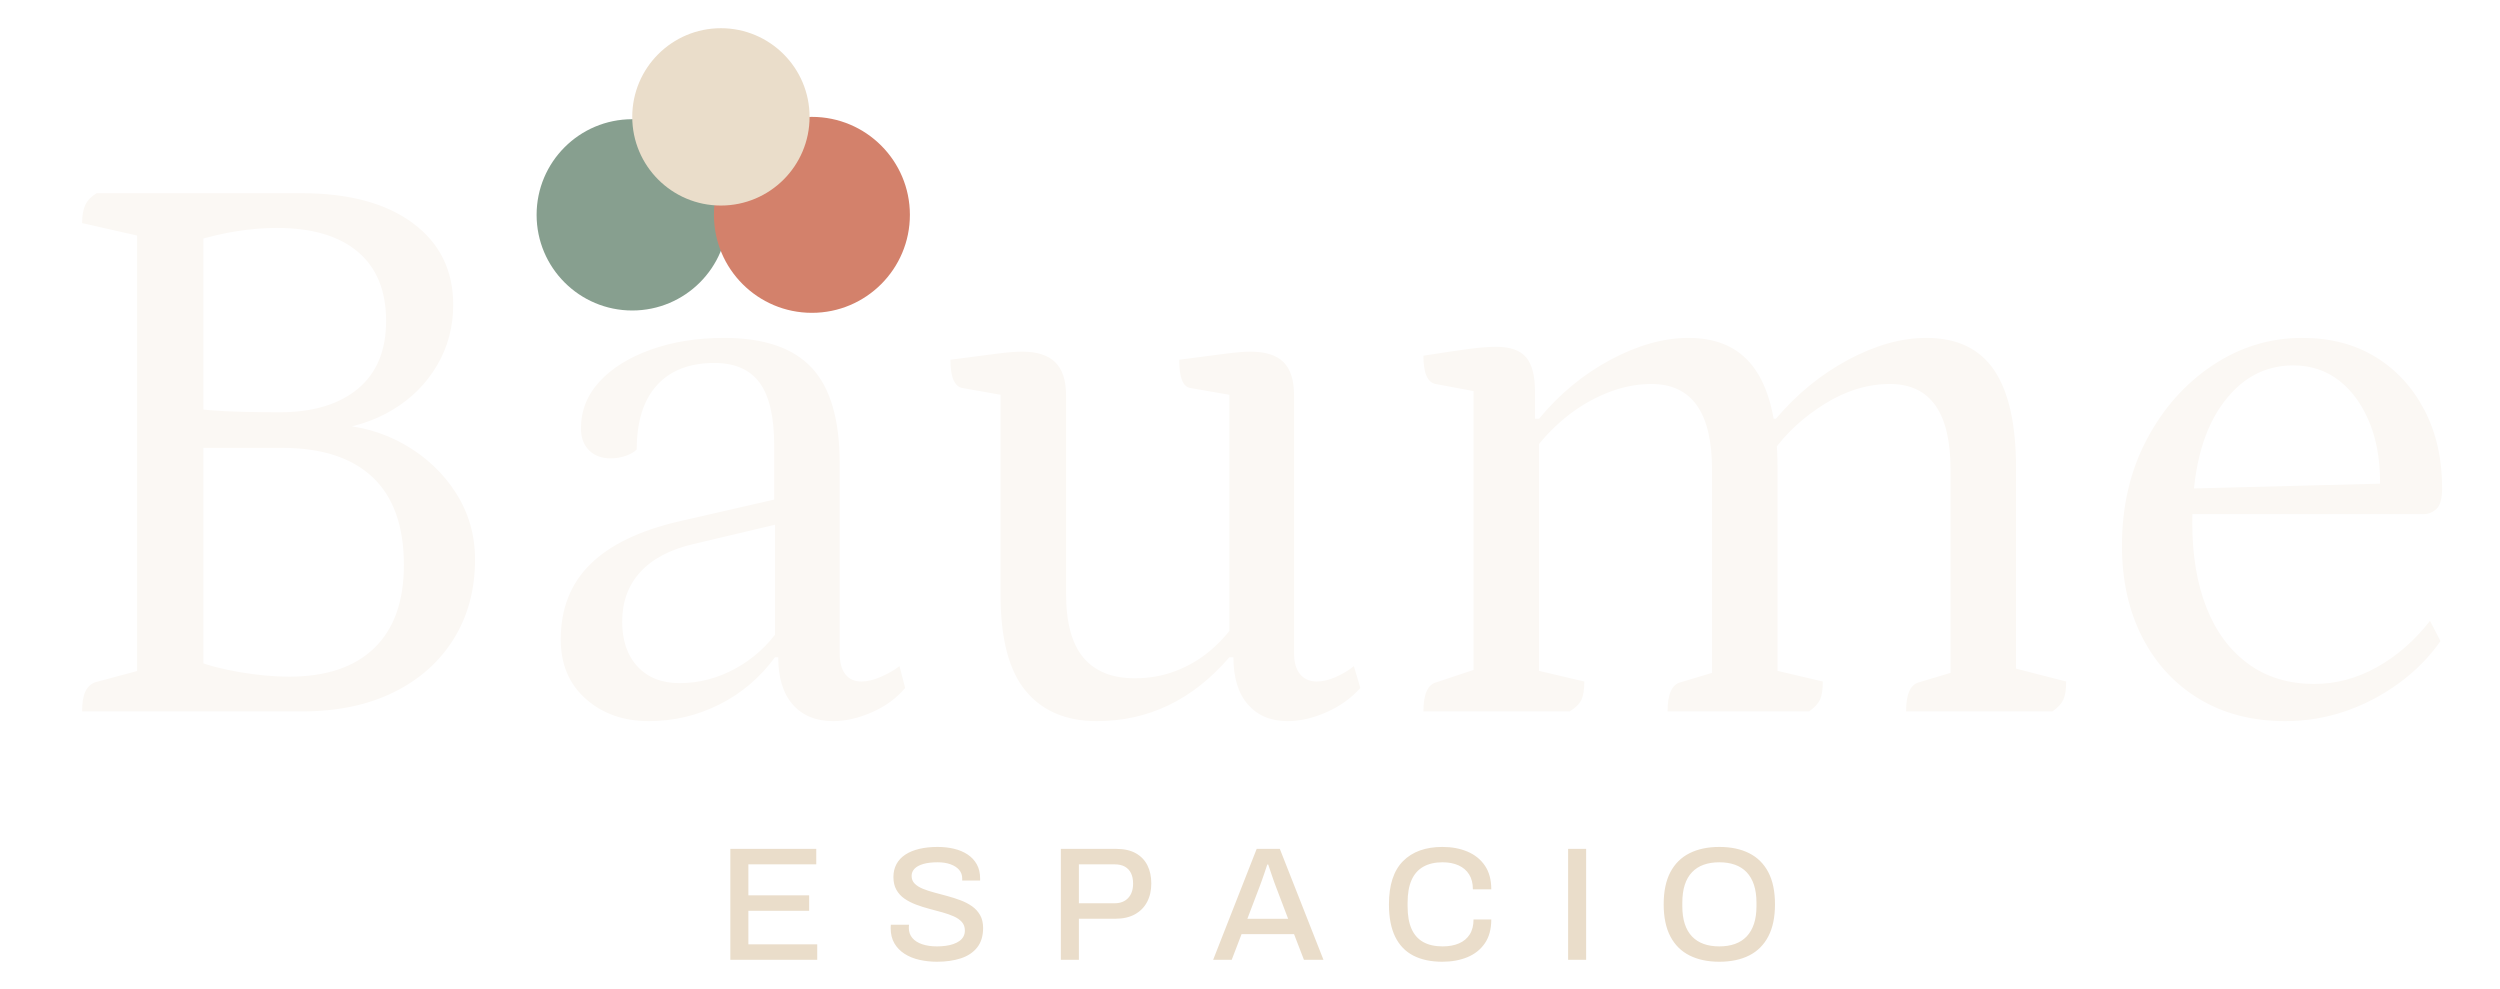
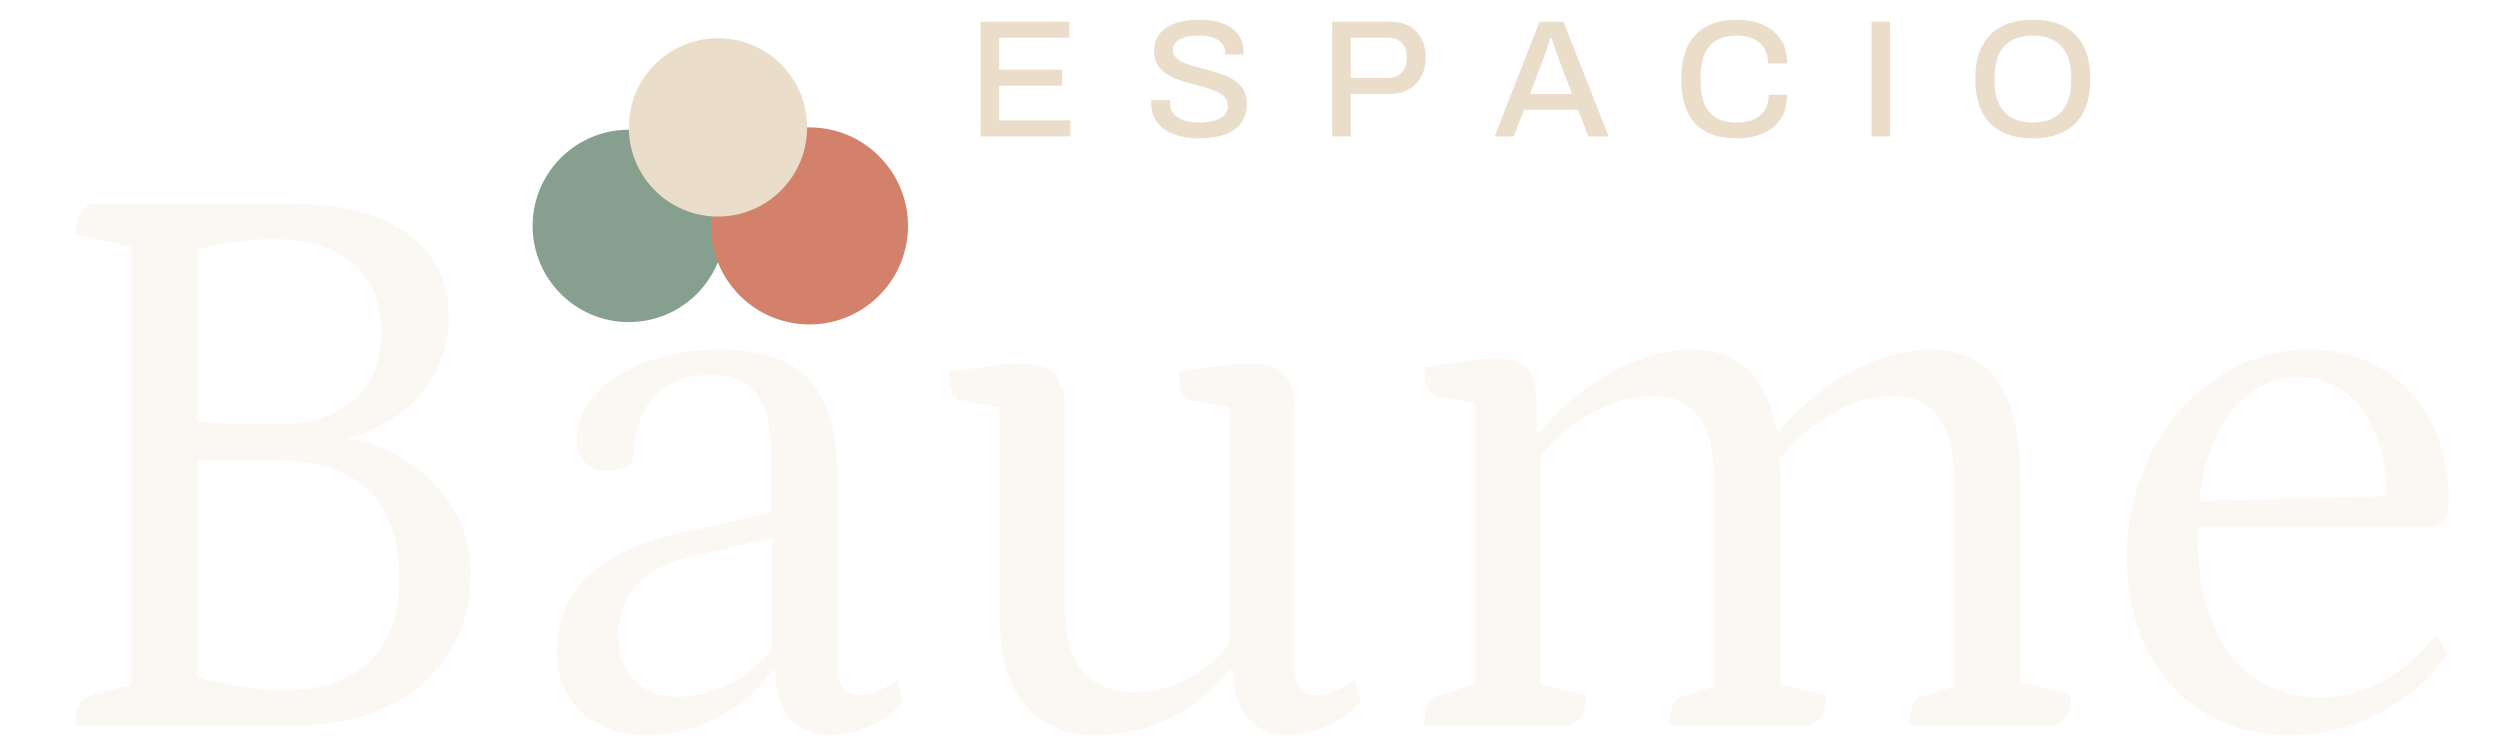
- <svg xmlns="http://www.w3.org/2000/svg" viewBox="-9.33 -9.33 834.88 329.77" width="835" height="330">
-   <path d="M18.09 228.162Q18.09 223.842 19.17 221.547Q20.25 219.252 22.41 218.442L40.5 213.582L36.45 217.902V65.622L40.77 70.212L18.09 65.082Q18.09 61.302 19.17 59.007Q20.25 56.712 22.95 55.092H91.26Q115.02 55.092 128.52 65.082Q142.02 75.072 142.02 92.352Q142.02 103.422 136.62 112.602Q131.22 121.782 121.77 127.452Q112.32 133.122 100.44 134.202L101.52 132.312Q115.02 132.852 125.82 139.062Q136.62 145.272 142.965 155.262Q149.31 165.252 149.31 177.402Q149.31 192.522 142.155 203.997Q135.0 215.472 122.04 221.817Q109.08 228.162 91.53 228.162ZM87.21 216.552Q105.84 216.552 115.695 206.967Q125.55 197.382 125.55 179.292Q125.55 159.852 115.155 149.997Q104.76 140.142 84.78 140.142H55.89L58.59 137.712V214.392L55.89 211.152Q62.1 213.582 70.875 215.067Q79.65 216.552 87.21 216.552ZM58.59 130.692 55.08 126.642Q56.16 127.182 61.02 127.587Q65.88 127.992 72.225 128.127Q78.57 128.262 83.97 128.262Q100.71 128.262 110.16 120.432Q119.61 112.602 119.61 97.752Q119.61 82.632 110.16 74.667Q100.71 66.702 83.16 66.702Q76.68 66.702 69.795 67.782Q62.91 68.862 55.89 71.022L58.59 68.592ZM207.36 231.402Q194.67 231.402 186.3 223.977Q177.93 216.552 177.93 204.132Q177.93 188.742 187.785 179.022Q197.64 169.302 217.35 164.712L252.72 156.612L249.21 159.582V139.332Q249.21 125.022 244.35 118.407Q239.49 111.792 229.23 111.792Q216.81 111.792 210.06 119.217Q203.31 126.642 203.31 140.682Q201.96 142.032 199.53 142.842Q197.1 143.652 194.67 143.652Q190.08 143.652 187.38 140.952Q184.68 138.252 184.68 133.662Q184.68 124.752 190.89 118.002Q197.1 111.252 208.035 107.337Q218.97 103.422 232.47 103.422Q252.45 103.422 261.765 113.412Q271.08 123.402 271.08 145.272V208.722Q271.08 213.312 272.97 215.742Q274.86 218.172 278.37 218.172Q281.34 218.172 284.985 216.552Q288.63 214.932 291.06 213.042L292.95 220.332Q288.63 225.462 281.88 228.432Q275.13 231.402 268.92 231.402Q260.28 231.402 255.42 225.867Q250.56 220.332 250.56 210.072H249.48Q241.92 220.332 230.85 225.867Q219.78 231.402 207.36 231.402ZM217.62 218.712Q227.34 218.712 236.25 213.852Q245.16 208.992 251.1 200.352L249.48 204.942V164.442L252.99 164.982L222.21 172.272Q210.6 174.972 204.525 181.587Q198.45 188.202 198.45 198.192Q198.45 207.642 203.58 213.177Q208.71 218.712 217.62 218.712ZM356.94 231.402Q341.55 231.402 333.18 221.277Q324.81 211.152 324.81 189.282V119.082L328.86 123.132L312.12 120.162Q310.23 119.892 309.15 117.597Q308.07 115.302 308.07 110.712Q318.33 109.362 323.595 108.687Q328.86 108.012 332.1 108.012Q339.39 108.012 343.035 111.522Q346.68 115.032 346.68 122.592V188.742Q346.68 203.322 352.485 210.207Q358.29 217.092 369.63 217.092Q376.92 217.092 383.265 214.662Q389.61 212.232 394.605 208.047Q399.6 203.862 403.11 198.732L401.22 203.322V119.082L405.27 123.132L388.26 120.162Q386.37 119.892 385.425 117.597Q384.48 115.302 384.48 110.712Q394.74 109.362 400.005 108.687Q405.27 108.012 408.24 108.012Q415.8 108.012 419.31 111.522Q422.82 115.032 422.82 122.592V208.722Q422.82 213.312 424.845 215.742Q426.87 218.172 430.38 218.172Q433.35 218.172 436.725 216.687Q440.1 215.202 442.8 213.042L444.96 220.332Q440.37 225.462 433.62 228.432Q426.87 231.402 420.66 231.402Q412.29 231.402 407.43 225.867Q402.57 220.332 402.57 210.072H401.22Q382.86 231.402 356.94 231.402ZM466.02 228.162Q466.02 219.522 470.34 218.442L485.73 213.312L482.76 217.092V117.732L486.0 121.782L470.07 118.812Q466.02 118.002 466.02 109.362Q476.28 107.742 481.545 107.067Q486.81 106.392 490.32 106.392Q497.34 106.392 500.31 109.902Q503.28 113.412 503.28 121.242V131.232L502.2 130.422H504.63Q514.89 118.002 528.525 110.712Q542.16 103.422 554.58 103.422Q569.7 103.422 576.99 114.222Q584.28 125.022 584.28 146.892V217.632L581.04 213.852L599.4 218.172Q599.4 222.222 598.455 224.247Q597.51 226.272 594.81 228.162H547.56Q547.56 219.522 551.88 218.442L565.38 214.392L562.41 218.172V147.432Q562.41 118.812 542.16 118.812Q534.6 118.812 527.04 121.917Q519.48 125.022 513.135 130.287Q506.79 135.552 502.47 141.762L504.63 136.632V217.632L501.39 213.852L519.75 218.172Q519.75 222.222 518.805 224.247Q517.86 226.272 514.89 228.162ZM627.21 228.162Q627.21 219.522 631.53 218.442L645.03 214.392L642.06 218.172V147.432Q642.06 118.812 621.81 118.812Q610.74 118.812 600.075 125.427Q589.41 132.042 582.66 141.492L579.69 130.422H583.74Q594.27 118.002 607.905 110.712Q621.54 103.422 633.96 103.422Q649.35 103.422 656.64 114.222Q663.93 125.022 663.93 146.892V216.552L660.69 213.042L680.67 218.172Q680.67 222.222 679.725 224.247Q678.78 226.272 676.08 228.162ZM753.84 231.402Q737.37 231.402 725.085 223.977Q712.8 216.552 706.05 203.322Q699.3 190.092 699.3 172.812Q699.3 153.102 707.535 137.442Q715.77 121.782 729.54 112.602Q743.31 103.422 759.51 103.422Q773.55 103.422 783.945 109.767Q794.34 116.112 800.28 127.452Q806.22 138.792 806.22 153.642Q806.22 158.772 804.33 160.527Q802.44 162.282 800.01 162.282H714.96V153.912L788.4 152.022L785.43 154.992Q785.97 142.032 782.325 132.582Q778.68 123.132 772.065 117.867Q765.45 112.602 756.54 112.602Q741.69 112.602 732.24 126.372Q722.79 140.142 722.79 165.252Q722.79 181.452 727.515 193.467Q732.24 205.482 741.42 212.232Q750.6 218.982 763.56 218.982Q774.36 218.982 784.35 213.447Q794.34 207.912 802.17 197.922L805.68 204.672Q800.01 212.772 791.64 218.847Q783.27 224.922 773.685 228.162Q764.1 231.402 753.84 231.402Z" fill="#fbf8f4" />
-   <circle cx="201.81" cy="62.33" r="31.94" fill="#879f8f" />
-   <circle cx="261.81" cy="62.33" r="32.72" fill="#d3816b" />
-   <circle cx="231.42" cy="29.61" r="29.61" fill="#eaddca" />
-   <path d="M234.568 311.106V274.062H263.261V279.229H240.59V289.577H260.885V294.743H240.59V305.94H263.585V311.106ZM303.583 311.754Q300.531 311.754 297.73 311.125Q294.928 310.496 292.768 309.118Q290.608 307.739 289.36 305.62Q288.111 303.5 288.111 300.505Q288.111 300.194 288.132 299.903Q288.152 299.612 288.165 299.397H294.241Q294.228 299.545 294.201 299.868Q294.174 300.191 294.174 300.433Q294.174 302.426 295.344 303.813Q296.515 305.2 298.649 305.914Q300.784 306.629 303.574 306.629Q305.093 306.629 306.49 306.439Q307.887 306.249 309.057 305.844Q310.226 305.439 311.091 304.813Q311.956 304.187 312.424 303.321Q312.891 302.455 312.891 301.316Q312.891 299.606 311.886 298.481Q310.882 297.357 309.189 296.602Q307.496 295.848 305.358 295.255Q303.219 294.661 300.96 294.067Q298.701 293.473 296.563 292.663Q294.425 291.852 292.732 290.69Q291.039 289.528 290.034 287.752Q289.029 285.976 289.029 283.464Q289.029 281.03 290.051 279.138Q291.072 277.247 293.012 275.978Q294.952 274.709 297.671 274.062Q300.391 273.414 303.787 273.414Q306.718 273.414 309.284 274.029Q311.851 274.643 313.809 275.94Q315.768 277.237 316.876 279.229Q317.983 281.221 317.983 283.99V284.638H312.002V283.953Q312.002 282.243 310.959 281.051Q309.915 279.86 308.077 279.2Q306.238 278.54 303.838 278.54Q300.975 278.54 299.03 279.098Q297.085 279.655 296.095 280.678Q295.105 281.7 295.105 283.101Q295.105 284.622 296.11 285.645Q297.115 286.668 298.814 287.368Q300.514 288.069 302.652 288.635Q304.79 289.201 307.043 289.816Q309.295 290.43 311.433 291.227Q313.571 292.024 315.271 293.219Q316.971 294.415 317.975 296.183Q318.98 297.952 318.98 300.449Q318.98 304.489 316.995 306.988Q315.009 309.486 311.538 310.62Q308.066 311.754 303.583 311.754ZM344.944 311.106V274.062H363.375Q367.348 274.062 369.942 275.507Q372.537 276.952 373.841 279.539Q375.145 282.126 375.145 285.627Q375.145 289.14 373.741 291.794Q372.337 294.448 369.667 295.92Q366.998 297.392 363.168 297.392H350.966V311.106ZM350.966 292.225H362.9Q365.77 292.225 367.42 290.475Q369.069 288.724 369.069 285.654Q369.069 283.606 368.375 282.185Q367.681 280.764 366.321 279.997Q364.96 279.229 362.9 279.229H350.966ZM395.805 311.106 410.341 274.062H418.067L432.644 311.106H426.121L422.822 302.54H405.288L402.003 311.106ZM407.226 297.414H420.843L416.71 286.542Q416.507 286.029 416.204 285.185Q415.9 284.342 415.55 283.31Q415.199 282.278 414.843 281.212Q414.486 280.147 414.19 279.284H413.88Q413.543 280.351 413.064 281.755Q412.586 283.159 412.127 284.447Q411.669 285.735 411.36 286.542ZM472.337 311.754Q466.667 311.754 462.684 309.717Q458.7 307.68 456.606 303.434Q454.513 299.189 454.513 292.584Q454.513 282.876 459.225 278.145Q463.938 273.414 472.364 273.414Q477.032 273.414 480.718 274.967Q484.404 276.52 486.545 279.646Q488.686 282.773 488.686 287.567H482.542Q482.542 284.578 481.276 282.577Q480.01 280.576 477.728 279.558Q475.446 278.54 472.419 278.54Q468.629 278.54 466.002 280.017Q463.375 281.494 462.056 284.486Q460.738 287.478 460.738 292.069V293.244Q460.738 297.811 462.056 300.776Q463.375 303.742 465.981 305.185Q468.588 306.629 472.432 306.629Q475.568 306.629 477.891 305.631Q480.214 304.634 481.487 302.633Q482.759 300.632 482.759 297.643H488.686Q488.686 302.464 486.539 305.59Q484.392 308.716 480.7 310.235Q477.008 311.754 472.337 311.754ZM514.342 311.106V274.062H520.364V311.106ZM564.838 311.754Q559.073 311.754 554.894 309.656Q550.715 307.557 548.487 303.291Q546.259 299.025 546.259 292.584Q546.259 286.09 548.487 281.851Q550.715 277.612 554.894 275.513Q559.073 273.414 564.838 273.414Q570.657 273.414 574.815 275.513Q578.974 277.612 581.202 281.851Q583.43 286.09 583.43 292.584Q583.43 299.025 581.202 303.291Q578.974 307.557 574.815 309.656Q570.657 311.754 564.838 311.754ZM564.838 306.629Q567.777 306.629 570.074 305.806Q572.372 304.983 573.967 303.311Q575.563 301.639 576.405 299.119Q577.246 296.599 577.246 293.206V292.044Q577.246 288.61 576.405 286.07Q575.563 283.53 573.967 281.858Q572.372 280.186 570.074 279.363Q567.777 278.54 564.838 278.54Q561.898 278.54 559.608 279.363Q557.317 280.186 555.721 281.858Q554.125 283.53 553.304 286.07Q552.484 288.61 552.484 292.044V293.206Q552.484 296.599 553.304 299.119Q554.125 301.639 555.721 303.311Q557.317 304.983 559.608 305.806Q561.898 306.629 564.838 306.629Z" fill="#eaddca" />
+ <svg xmlns="http://www.w3.org/2000/svg" viewBox="-7.01 -7.01 830.23 247.66" width="830" height="248">
+   <path d="M18.09 233.644Q18.09 229.325 19.17 227.029Q20.25 224.734 22.41 223.924L40.5 219.064L36.45 223.385V71.104L40.77 75.694L18.09 70.564Q18.09 66.784 19.17 64.489Q20.25 62.194 22.95 60.574H91.26Q115.02 60.574 128.52 70.564Q142.02 80.554 142.02 97.834Q142.02 108.904 136.62 118.084Q131.22 127.264 121.77 132.934Q112.32 138.604 100.44 139.684L101.52 137.794Q115.02 138.334 125.82 144.544Q136.62 150.755 142.965 160.745Q149.31 170.734 149.31 182.885Q149.31 198.005 142.155 209.48Q135.0 220.954 122.04 227.299Q109.08 233.644 91.53 233.644ZM87.21 222.034Q105.84 222.034 115.695 212.45Q125.55 202.864 125.55 184.774Q125.55 165.334 115.155 155.479Q104.76 145.624 84.78 145.624H55.89L58.59 143.195V219.874L55.89 216.635Q62.1 219.064 70.875 220.549Q79.65 222.034 87.21 222.034ZM58.59 136.174 55.08 132.124Q56.16 132.664 61.02 133.069Q65.88 133.474 72.225 133.609Q78.57 133.744 83.97 133.744Q100.71 133.744 110.16 125.914Q119.61 118.084 119.61 103.234Q119.61 88.114 110.16 80.149Q100.71 72.184 83.16 72.184Q76.68 72.184 69.795 73.264Q62.91 74.344 55.89 76.504L58.59 74.074ZM207.36 236.885Q194.67 236.885 186.3 229.459Q177.93 222.034 177.93 209.614Q177.93 194.224 187.785 184.504Q197.64 174.784 217.35 170.195L252.72 162.094L249.21 165.065V144.814Q249.21 130.505 244.35 123.889Q239.49 117.274 229.23 117.274Q216.81 117.274 210.06 124.699Q203.31 132.124 203.31 146.164Q201.96 147.514 199.53 148.325Q197.1 149.135 194.67 149.135Q190.08 149.135 187.38 146.434Q184.68 143.734 184.68 139.144Q184.68 130.234 190.89 123.484Q197.1 116.734 208.035 112.819Q218.97 108.904 232.47 108.904Q252.45 108.904 261.765 118.894Q271.08 128.885 271.08 150.755V214.204Q271.08 218.794 272.97 221.224Q274.86 223.654 278.37 223.654Q281.34 223.654 284.985 222.034Q288.63 220.415 291.06 218.524L292.95 225.814Q288.63 230.945 281.88 233.915Q275.13 236.885 268.92 236.885Q260.28 236.885 255.42 231.349Q250.56 225.814 250.56 215.554H249.48Q241.92 225.814 230.85 231.349Q219.78 236.885 207.36 236.885ZM217.62 224.195Q227.34 224.195 236.25 219.334Q245.16 214.474 251.1 205.834L249.48 210.424V169.924L252.99 170.464L222.21 177.755Q210.6 180.454 204.525 187.07Q198.45 193.684 198.45 203.674Q198.45 213.124 203.58 218.659Q208.71 224.195 217.62 224.195ZM356.94 236.885Q341.55 236.885 333.18 226.76Q324.81 216.635 324.81 194.764V124.564L328.86 128.614L312.12 125.644Q310.23 125.374 309.15 123.079Q308.07 120.784 308.07 116.194Q318.33 114.844 323.595 114.169Q328.86 113.494 332.1 113.494Q339.39 113.494 343.035 117.004Q346.68 120.514 346.68 128.075V194.224Q346.68 208.804 352.485 215.69Q358.29 222.575 369.63 222.575Q376.92 222.575 383.265 220.144Q389.61 217.714 394.605 213.529Q399.6 209.344 403.11 204.214L401.22 208.804V124.564L405.27 128.614L388.26 125.644Q386.37 125.374 385.425 123.079Q384.48 120.784 384.48 116.194Q394.74 114.844 400.005 114.169Q405.27 113.494 408.24 113.494Q415.8 113.494 419.31 117.004Q422.82 120.514 422.82 128.075V214.204Q422.82 218.794 424.845 221.224Q426.87 223.654 430.38 223.654Q433.35 223.654 436.725 222.169Q440.1 220.684 442.8 218.524L444.96 225.814Q440.37 230.945 433.62 233.915Q426.87 236.885 420.66 236.885Q412.29 236.885 407.43 231.349Q402.57 225.814 402.57 215.554H401.22Q382.86 236.885 356.94 236.885ZM466.02 233.644Q466.02 225.005 470.34 223.924L485.73 218.794L482.76 222.575V123.214L486.0 127.264L470.07 124.294Q466.02 123.484 466.02 114.844Q476.28 113.224 481.545 112.549Q486.81 111.874 490.32 111.874Q497.34 111.874 500.31 115.384Q503.28 118.894 503.28 126.724V136.714L502.2 135.904H504.63Q514.89 123.484 528.525 116.194Q542.16 108.904 554.58 108.904Q569.7 108.904 576.99 119.704Q584.28 130.505 584.28 152.374V223.114L581.04 219.334L599.4 223.654Q599.4 227.704 598.455 229.73Q597.51 231.755 594.81 233.644H547.56Q547.56 225.005 551.88 223.924L565.38 219.874L562.41 223.654V152.914Q562.41 124.294 542.16 124.294Q534.6 124.294 527.04 127.399Q519.48 130.505 513.135 135.769Q506.79 141.034 502.47 147.244L504.63 142.114V223.114L501.39 219.334L519.75 223.654Q519.75 227.704 518.805 229.73Q517.86 231.755 514.89 233.644ZM627.21 233.644Q627.21 225.005 631.53 223.924L645.03 219.874L642.06 223.654V152.914Q642.06 124.294 621.81 124.294Q610.74 124.294 600.075 130.909Q589.41 137.524 582.66 146.974L579.69 135.904H583.74Q594.27 123.484 607.905 116.194Q621.54 108.904 633.96 108.904Q649.35 108.904 656.64 119.704Q663.93 130.505 663.93 152.374V222.034L660.69 218.524L680.67 223.654Q680.67 227.704 679.725 229.73Q678.78 231.755 676.08 233.644ZM753.84 236.885Q737.37 236.885 725.085 229.459Q712.8 222.034 706.05 208.804Q699.3 195.575 699.3 178.294Q699.3 158.584 707.535 142.924Q715.77 127.264 729.54 118.084Q743.31 108.904 759.51 108.904Q773.55 108.904 783.945 115.249Q794.34 121.594 800.28 132.934Q806.22 144.274 806.22 159.124Q806.22 164.255 804.33 166.01Q802.44 167.764 800.01 167.764H714.96V159.394L788.4 157.505L785.43 160.474Q785.97 147.514 782.325 138.065Q778.68 128.614 772.065 123.349Q765.45 118.084 756.54 118.084Q741.69 118.084 732.24 131.854Q722.79 145.624 722.79 170.734Q722.79 186.934 727.515 198.95Q732.24 210.964 741.42 217.714Q750.6 224.464 763.56 224.464Q774.36 224.464 784.35 218.929Q794.34 213.394 802.17 203.404L805.68 210.154Q800.01 218.255 791.64 224.329Q783.27 230.404 773.685 233.644Q764.1 236.885 753.84 236.885Z" fill="#fbf8f4" />
+   <circle cx="201.81" cy="67.81" r="31.94" fill="#879f8f" />
+   <circle cx="261.81" cy="67.81" r="32.72" fill="#d3816b" />
+   <circle cx="231.42" cy="35.09" r="29.61" fill="#eaddca" />
+   <path d="M318.607 38.075V0.0H348.098V5.31H324.796V15.946H345.656V21.256H324.796V32.765H348.431V38.075ZM391.208 38.741Q388.071 38.741 385.192 38.095Q382.313 37.448 380.092 36.032Q377.872 34.615 376.589 32.436Q375.306 30.257 375.306 27.179Q375.306 26.859 375.327 26.56Q375.348 26.261 375.361 26.04H381.606Q381.593 26.192 381.565 26.524Q381.537 26.856 381.537 27.105Q381.537 29.153 382.74 30.579Q383.943 32.004 386.137 32.739Q388.331 33.473 391.199 33.473Q392.761 33.473 394.196 33.278Q395.632 33.083 396.834 32.667Q398.037 32.25 398.925 31.607Q399.814 30.963 400.295 30.073Q400.776 29.183 400.776 28.013Q400.776 26.255 399.743 25.099Q398.71 23.943 396.97 23.167Q395.23 22.392 393.032 21.782Q390.835 21.172 388.512 20.562Q386.19 19.951 383.993 19.118Q381.795 18.285 380.055 17.091Q378.315 15.897 377.282 14.071Q376.249 12.245 376.249 9.664Q376.249 7.161 377.299 5.217Q378.349 3.273 380.343 1.969Q382.337 0.665 385.132 -0.001Q387.927 -0.666 391.418 -0.666Q394.43 -0.666 397.068 -0.035Q399.706 0.597 401.719 1.93Q403.732 3.263 404.871 5.31Q406.01 7.358 406.01 10.204V10.87H399.862V10.166Q399.862 8.408 398.79 7.183Q397.717 5.958 395.827 5.28Q393.937 4.602 391.471 4.602Q388.528 4.602 386.529 5.175Q384.53 5.748 383.512 6.799Q382.494 7.85 382.494 9.29Q382.494 10.853 383.527 11.905Q384.56 12.956 386.307 13.676Q388.054 14.396 390.251 14.978Q392.449 15.56 394.764 16.192Q397.08 16.824 399.277 17.643Q401.475 18.462 403.222 19.69Q404.969 20.919 406.001 22.737Q407.034 24.555 407.034 27.122Q407.034 31.274 404.993 33.842Q402.952 36.41 399.384 37.576Q395.816 38.741 391.208 38.741ZM435.386 38.075V0.0H454.331Q458.414 0.0 461.08 1.485Q463.747 2.97 465.087 5.629Q466.427 8.288 466.427 11.887Q466.427 15.498 464.984 18.225Q463.541 20.953 460.798 22.466Q458.054 23.979 454.118 23.979H441.575V38.075ZM441.575 18.669H453.842Q456.792 18.669 458.487 16.869Q460.182 15.07 460.182 11.914Q460.182 9.809 459.469 8.349Q458.756 6.888 457.358 6.099Q455.96 5.31 453.842 5.31H441.575ZM489.328 38.075 504.269 0.0H512.21L527.193 38.075H520.488L517.098 29.27H499.076L495.699 38.075ZM501.068 24.002H515.063L510.815 12.827Q510.607 12.299 510.295 11.432Q509.983 10.565 509.623 9.505Q509.263 8.444 508.896 7.349Q508.529 6.254 508.225 5.367H507.907Q507.56 6.464 507.068 7.907Q506.576 9.35 506.105 10.674Q505.634 11.998 505.316 12.827ZM569.656 38.741Q563.829 38.741 559.734 36.647Q555.64 34.553 553.488 30.189Q551.336 25.826 551.336 19.038Q551.336 9.059 556.18 4.197Q561.023 -0.666 569.683 -0.666Q574.482 -0.666 578.271 0.93Q582.059 2.526 584.26 5.739Q586.46 8.953 586.46 13.88H580.145Q580.145 10.808 578.844 8.752Q577.542 6.695 575.197 5.649Q572.852 4.602 569.74 4.602Q565.845 4.602 563.145 6.12Q560.444 7.639 559.089 10.714Q557.734 13.789 557.734 18.508V19.716Q557.734 24.41 559.089 27.458Q560.444 30.506 563.124 31.989Q565.803 33.473 569.754 33.473Q572.978 33.473 575.365 32.448Q577.752 31.422 579.06 29.366Q580.369 27.309 580.369 24.237H586.46Q586.46 29.192 584.254 32.405Q582.047 35.618 578.252 37.18Q574.457 38.741 569.656 38.741ZM614.496 38.075V0.0H620.685V38.075ZM668.063 38.741Q662.137 38.741 657.842 36.584Q653.546 34.427 651.256 30.042Q648.966 25.658 648.966 19.038Q648.966 12.362 651.256 8.005Q653.546 3.648 657.842 1.491Q662.137 -0.666 668.063 -0.666Q674.043 -0.666 678.318 1.491Q682.593 3.648 684.882 8.005Q687.172 12.362 687.172 19.038Q687.172 25.658 684.882 30.042Q682.593 34.427 678.318 36.584Q674.043 38.741 668.063 38.741ZM668.063 33.473Q671.084 33.473 673.445 32.627Q675.806 31.781 677.446 30.063Q679.087 28.344 679.952 25.754Q680.816 23.164 680.816 19.677V18.483Q680.816 14.953 679.952 12.342Q679.087 9.731 677.446 8.013Q675.806 6.294 673.445 5.448Q671.084 4.602 668.063 4.602Q665.041 4.602 662.687 5.448Q660.333 6.294 658.692 8.013Q657.052 9.731 656.208 12.342Q655.364 14.953 655.364 18.483V19.677Q655.364 23.164 656.208 25.754Q657.052 28.344 658.692 30.063Q660.333 31.781 662.687 32.627Q665.041 33.473 668.063 33.473Z" fill="#eaddca" />
</svg>
